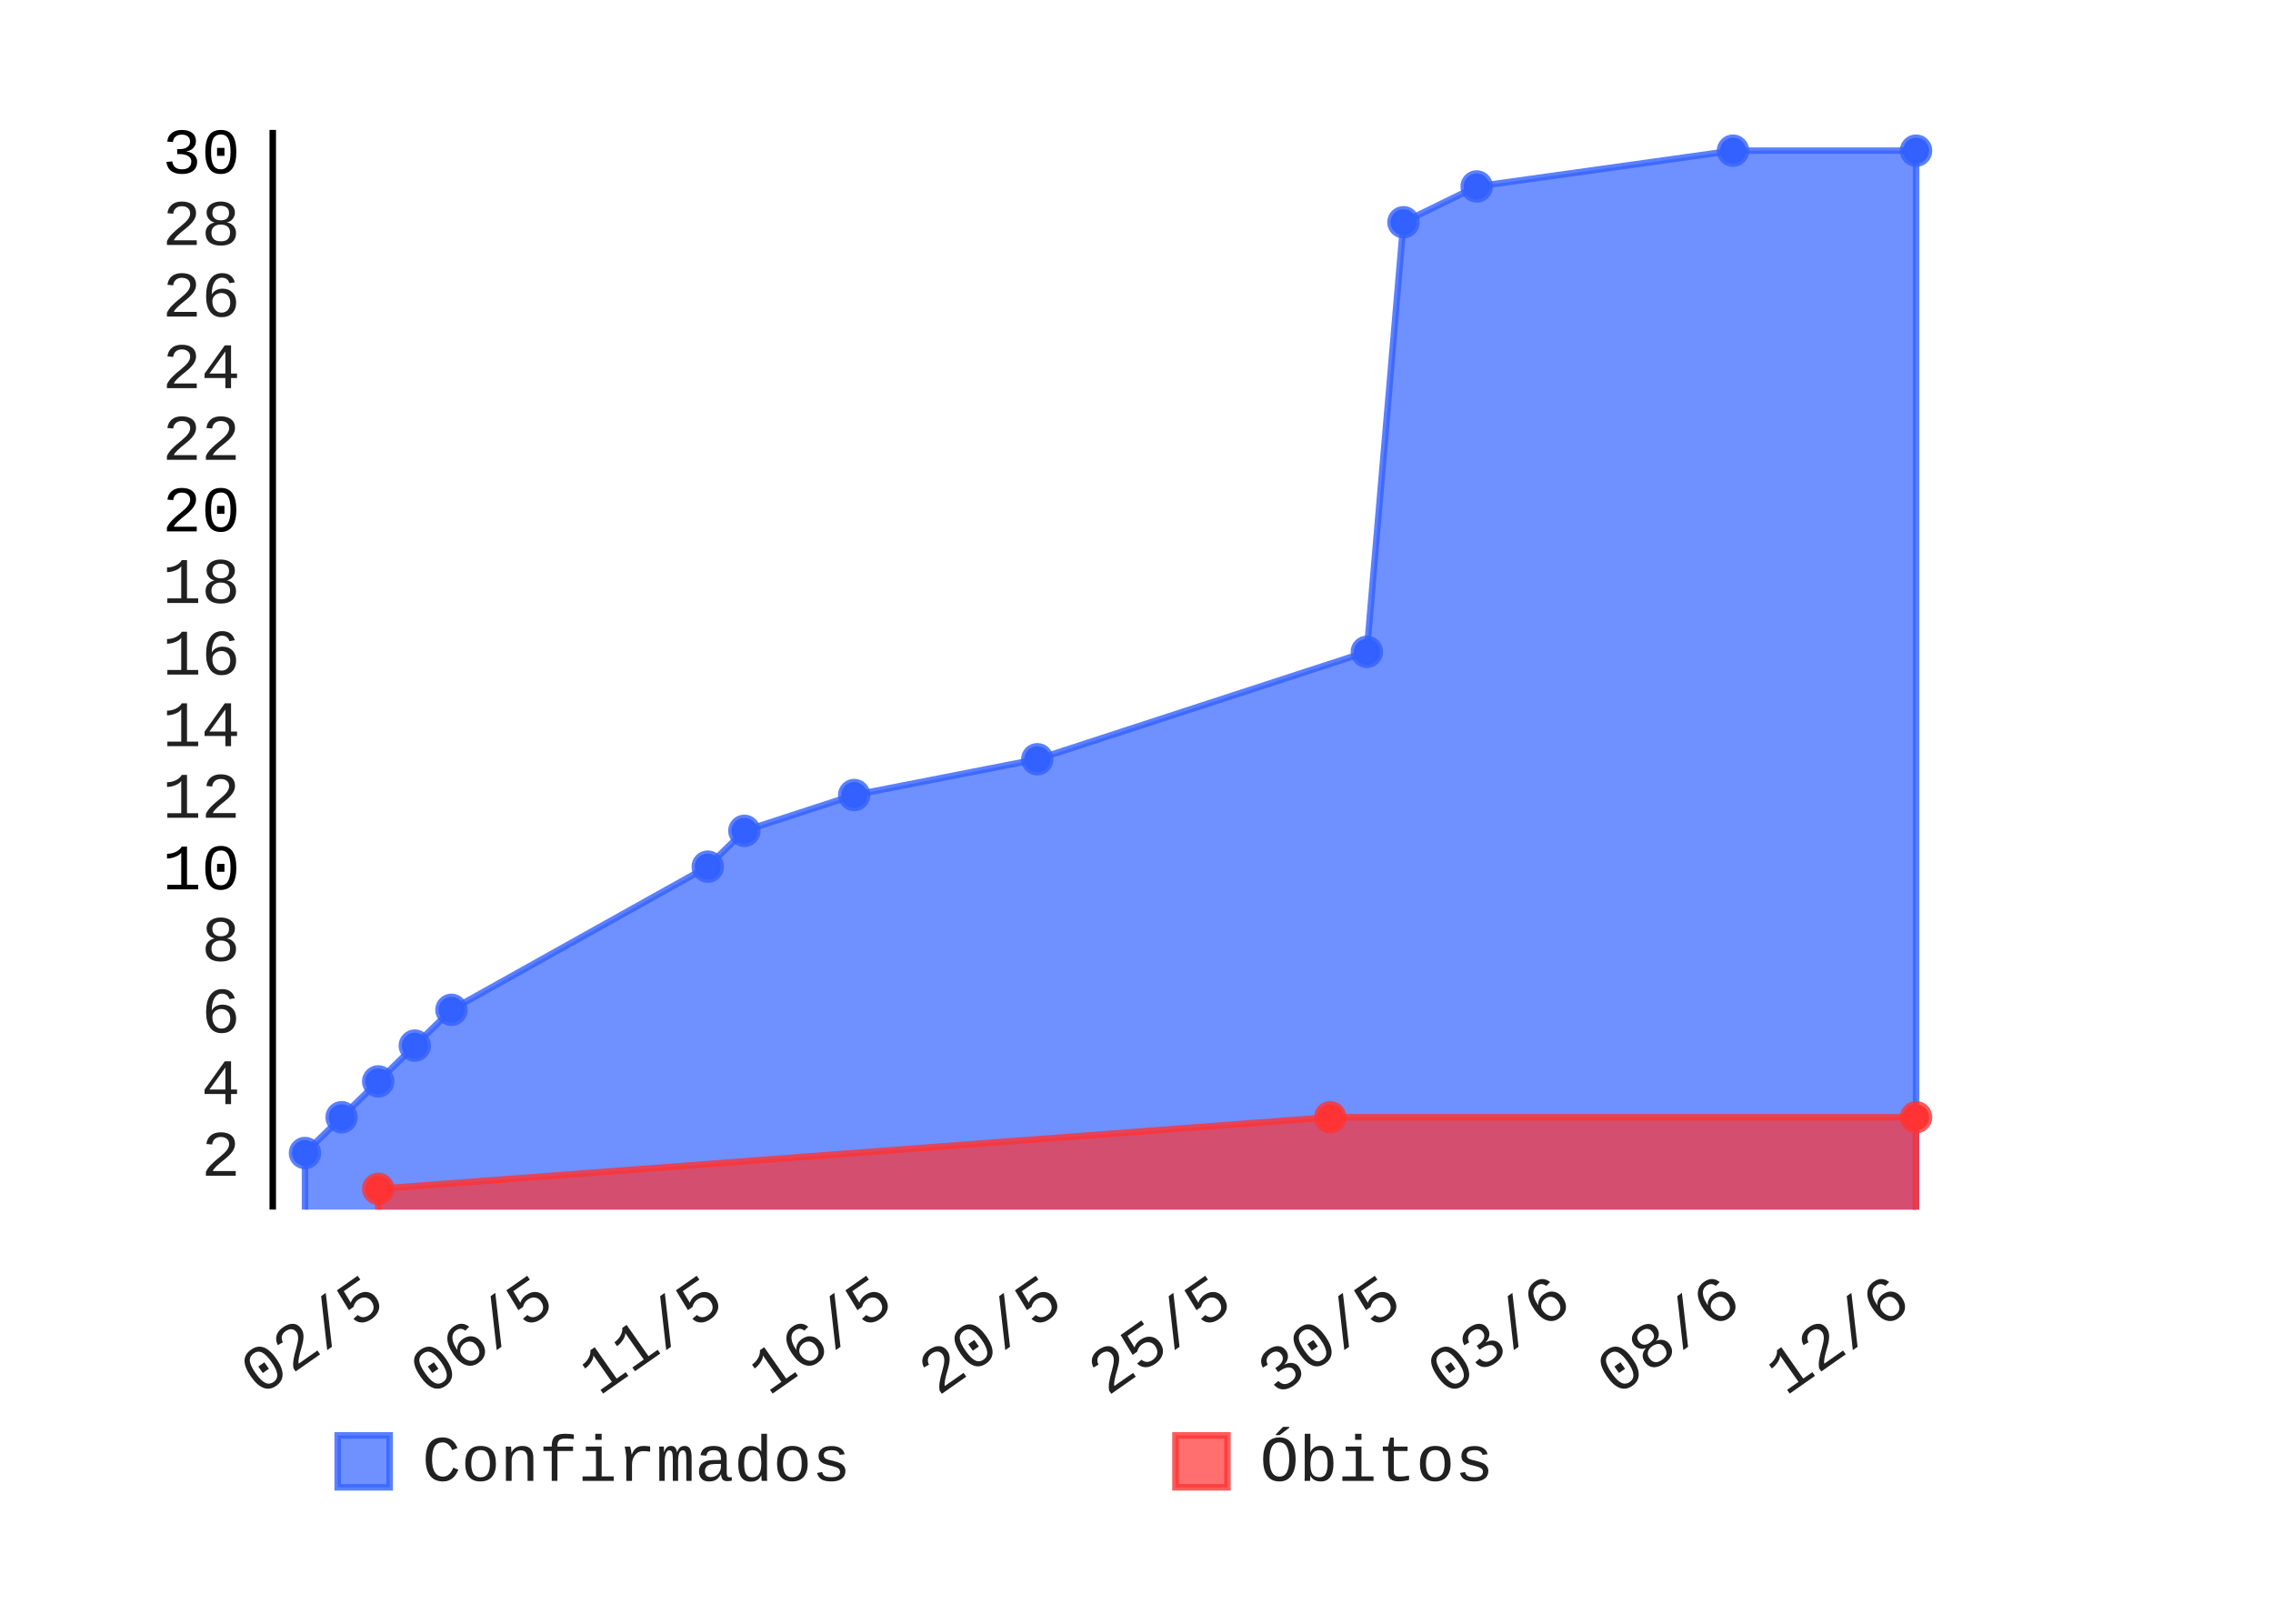
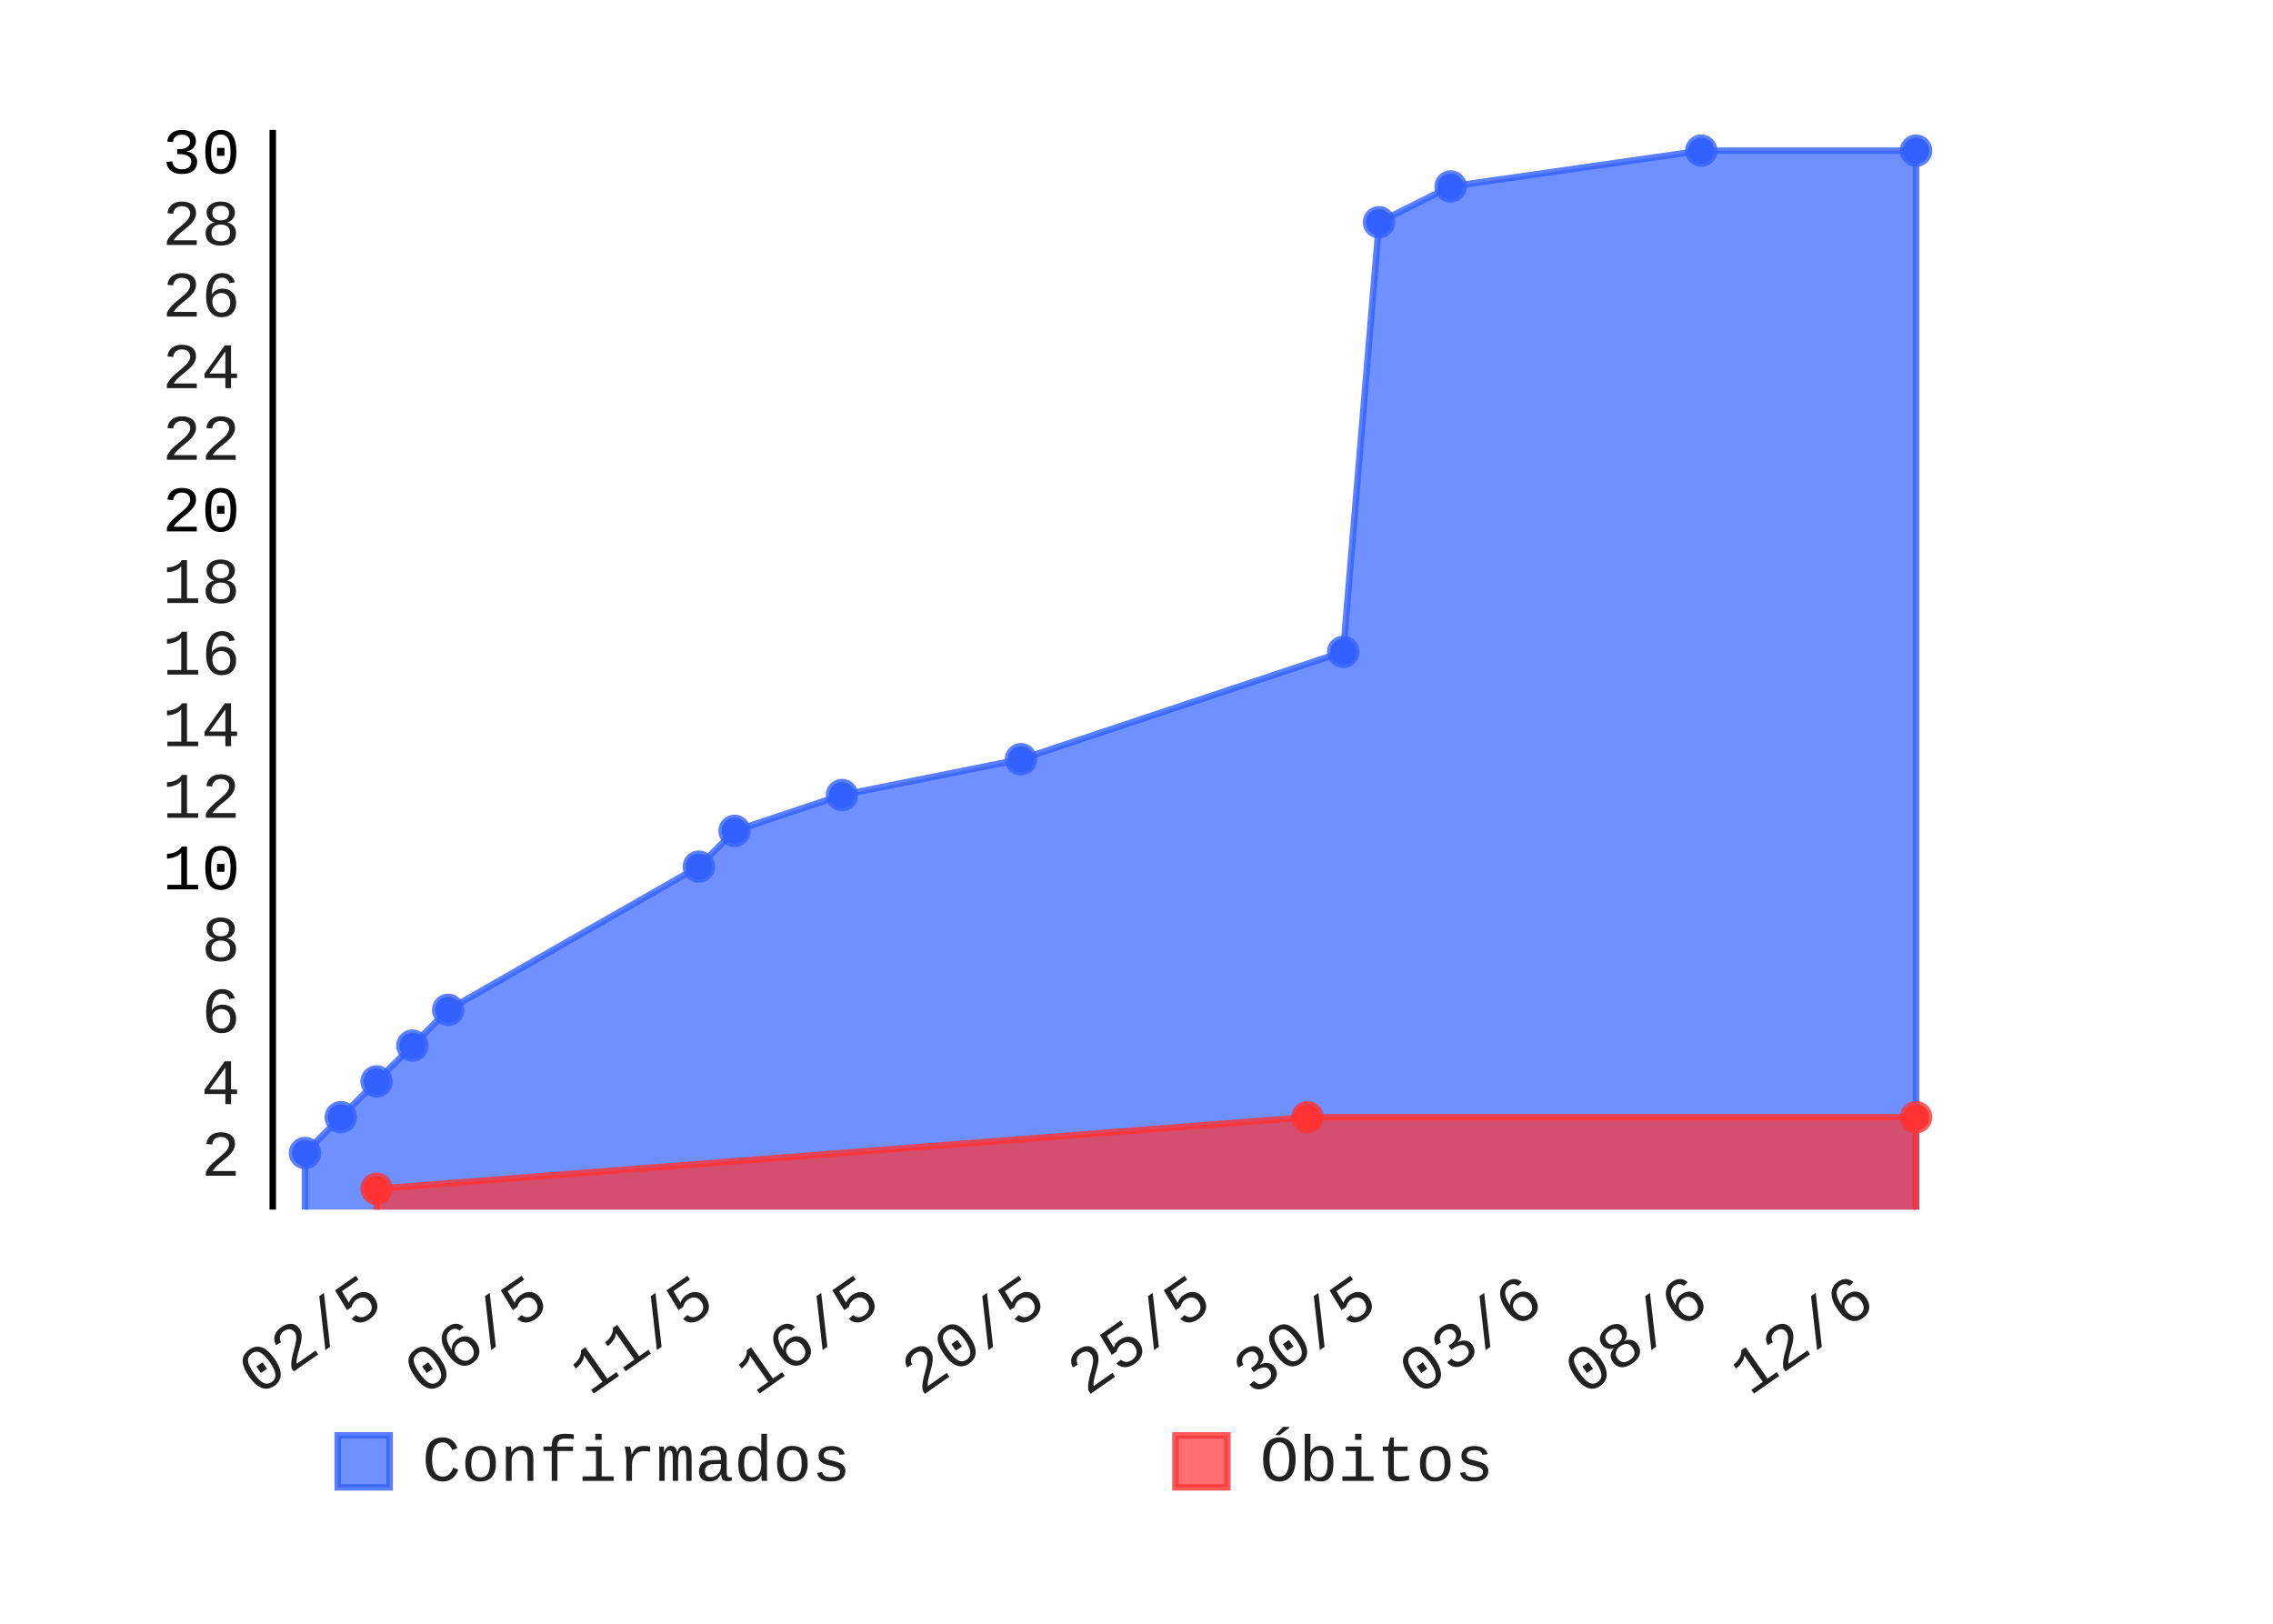
- <svg xmlns="http://www.w3.org/2000/svg" class="pygal-chart" height="250" id="chart-ac19b2b9-aa6d-419f-8274-ddbf52510b7f" viewBox="0 0 350 250" width="350">
+ <svg xmlns="http://www.w3.org/2000/svg" class="pygal-chart" height="250" id="chart-812f8176-7379-41f4-b17e-35c23f652c4c" viewBox="0 0 350 250" width="350">
  <defs>
-     <style type="text/css">#chart-ac19b2b9-aa6d-419f-8274-ddbf52510b7f{-webkit-user-select:none;-webkit-font-smoothing:antialiased;font-family:Consolas,"Liberation Mono",Menlo,Courier,monospace}#chart-ac19b2b9-aa6d-419f-8274-ddbf52510b7f .title{font-family:Consolas,"Liberation Mono",Menlo,Courier,monospace;font-size:8px}#chart-ac19b2b9-aa6d-419f-8274-ddbf52510b7f .legends .legend text{font-family:Consolas,"Liberation Mono",Menlo,Courier,monospace;font-size:10px}#chart-ac19b2b9-aa6d-419f-8274-ddbf52510b7f .axis text{font-family:Consolas,"Liberation Mono",Menlo,Courier,monospace;font-size:10px}#chart-ac19b2b9-aa6d-419f-8274-ddbf52510b7f .axis text.major{font-family:Consolas,"Liberation Mono",Menlo,Courier,monospace;font-size:10px}#chart-ac19b2b9-aa6d-419f-8274-ddbf52510b7f .text-overlay text.value{font-family:Consolas,"Liberation Mono",Menlo,Courier,monospace;font-size:16px}#chart-ac19b2b9-aa6d-419f-8274-ddbf52510b7f .text-overlay text.label{font-family:Consolas,"Liberation Mono",Menlo,Courier,monospace;font-size:10px}#chart-ac19b2b9-aa6d-419f-8274-ddbf52510b7f .tooltip{font-family:Consolas,"Liberation Mono",Menlo,Courier,monospace;font-size:12px}#chart-ac19b2b9-aa6d-419f-8274-ddbf52510b7f text.no_data{font-family:Consolas,"Liberation Mono",Menlo,Courier,monospace;font-size:64px}
- #chart-ac19b2b9-aa6d-419f-8274-ddbf52510b7f{background-color:transparent}#chart-ac19b2b9-aa6d-419f-8274-ddbf52510b7f path,#chart-ac19b2b9-aa6d-419f-8274-ddbf52510b7f line,#chart-ac19b2b9-aa6d-419f-8274-ddbf52510b7f rect,#chart-ac19b2b9-aa6d-419f-8274-ddbf52510b7f circle{-webkit-transition:150ms;-moz-transition:150ms;transition:150ms}#chart-ac19b2b9-aa6d-419f-8274-ddbf52510b7f .graph &gt; .background{fill:transparent}#chart-ac19b2b9-aa6d-419f-8274-ddbf52510b7f .plot &gt; .background{fill:rgba(255,255,255,1)}#chart-ac19b2b9-aa6d-419f-8274-ddbf52510b7f .graph{fill:rgba(0,0,0,.87)}#chart-ac19b2b9-aa6d-419f-8274-ddbf52510b7f text.no_data{fill:rgba(0,0,0,1)}#chart-ac19b2b9-aa6d-419f-8274-ddbf52510b7f .title{fill:rgba(0,0,0,1)}#chart-ac19b2b9-aa6d-419f-8274-ddbf52510b7f .legends .legend text{fill:rgba(0,0,0,.87)}#chart-ac19b2b9-aa6d-419f-8274-ddbf52510b7f .legends .legend:hover text{fill:rgba(0,0,0,1)}#chart-ac19b2b9-aa6d-419f-8274-ddbf52510b7f .axis .line{stroke:rgba(0,0,0,1)}#chart-ac19b2b9-aa6d-419f-8274-ddbf52510b7f .axis .guide.line{stroke:rgba(0,0,0,.54)}#chart-ac19b2b9-aa6d-419f-8274-ddbf52510b7f .axis .major.line{stroke:rgba(0,0,0,.87)}#chart-ac19b2b9-aa6d-419f-8274-ddbf52510b7f .axis text.major{fill:rgba(0,0,0,1)}#chart-ac19b2b9-aa6d-419f-8274-ddbf52510b7f .axis.y .guides:hover .guide.line,#chart-ac19b2b9-aa6d-419f-8274-ddbf52510b7f .line-graph .axis.x .guides:hover .guide.line,#chart-ac19b2b9-aa6d-419f-8274-ddbf52510b7f .stackedline-graph .axis.x .guides:hover .guide.line,#chart-ac19b2b9-aa6d-419f-8274-ddbf52510b7f .xy-graph .axis.x .guides:hover .guide.line{stroke:rgba(0,0,0,1)}#chart-ac19b2b9-aa6d-419f-8274-ddbf52510b7f .axis .guides:hover text{fill:rgba(0,0,0,1)}#chart-ac19b2b9-aa6d-419f-8274-ddbf52510b7f .reactive{fill-opacity:.7;stroke-opacity:.8}#chart-ac19b2b9-aa6d-419f-8274-ddbf52510b7f .ci{stroke:rgba(0,0,0,.87)}#chart-ac19b2b9-aa6d-419f-8274-ddbf52510b7f .reactive.active,#chart-ac19b2b9-aa6d-419f-8274-ddbf52510b7f .active .reactive{fill-opacity:.8;stroke-opacity:.9;stroke-width:4}#chart-ac19b2b9-aa6d-419f-8274-ddbf52510b7f .ci .reactive.active{stroke-width:1.5}#chart-ac19b2b9-aa6d-419f-8274-ddbf52510b7f .series text{fill:rgba(0,0,0,1)}#chart-ac19b2b9-aa6d-419f-8274-ddbf52510b7f .tooltip rect{fill:rgba(255,255,255,1);stroke:rgba(0,0,0,1);-webkit-transition:opacity 150ms;-moz-transition:opacity 150ms;transition:opacity 150ms}#chart-ac19b2b9-aa6d-419f-8274-ddbf52510b7f .tooltip .label{fill:rgba(0,0,0,.87)}#chart-ac19b2b9-aa6d-419f-8274-ddbf52510b7f .tooltip .label{fill:rgba(0,0,0,.87)}#chart-ac19b2b9-aa6d-419f-8274-ddbf52510b7f .tooltip .legend{font-size:.8em;fill:rgba(0,0,0,.54)}#chart-ac19b2b9-aa6d-419f-8274-ddbf52510b7f .tooltip .x_label{font-size:.6em;fill:rgba(0,0,0,1)}#chart-ac19b2b9-aa6d-419f-8274-ddbf52510b7f .tooltip .xlink{font-size:.5em;text-decoration:underline}#chart-ac19b2b9-aa6d-419f-8274-ddbf52510b7f .tooltip .value{font-size:1.5em}#chart-ac19b2b9-aa6d-419f-8274-ddbf52510b7f .bound{font-size:.5em}#chart-ac19b2b9-aa6d-419f-8274-ddbf52510b7f .max-value{font-size:.75em;fill:rgba(0,0,0,.54)}#chart-ac19b2b9-aa6d-419f-8274-ddbf52510b7f .map-element{fill:rgba(255,255,255,1);stroke:rgba(0,0,0,.54) !important}#chart-ac19b2b9-aa6d-419f-8274-ddbf52510b7f .map-element .reactive{fill-opacity:inherit;stroke-opacity:inherit}#chart-ac19b2b9-aa6d-419f-8274-ddbf52510b7f .color-0,#chart-ac19b2b9-aa6d-419f-8274-ddbf52510b7f .color-0 a:visited{stroke:#3361FF;fill:#3361FF}#chart-ac19b2b9-aa6d-419f-8274-ddbf52510b7f .color-1,#chart-ac19b2b9-aa6d-419f-8274-ddbf52510b7f .color-1 a:visited{stroke:#FF3333;fill:#FF3333}#chart-ac19b2b9-aa6d-419f-8274-ddbf52510b7f .text-overlay .color-0 text{fill:black}#chart-ac19b2b9-aa6d-419f-8274-ddbf52510b7f .text-overlay .color-1 text{fill:black}
- #chart-ac19b2b9-aa6d-419f-8274-ddbf52510b7f text.no_data{text-anchor:middle}#chart-ac19b2b9-aa6d-419f-8274-ddbf52510b7f .guide.line{fill:none}#chart-ac19b2b9-aa6d-419f-8274-ddbf52510b7f .centered{text-anchor:middle}#chart-ac19b2b9-aa6d-419f-8274-ddbf52510b7f .title{text-anchor:middle}#chart-ac19b2b9-aa6d-419f-8274-ddbf52510b7f .legends .legend text{fill-opacity:1}#chart-ac19b2b9-aa6d-419f-8274-ddbf52510b7f .axis.x text{text-anchor:middle}#chart-ac19b2b9-aa6d-419f-8274-ddbf52510b7f .axis.x:not(.web) text[transform]{text-anchor:start}#chart-ac19b2b9-aa6d-419f-8274-ddbf52510b7f .axis.x:not(.web) text[transform].backwards{text-anchor:end}#chart-ac19b2b9-aa6d-419f-8274-ddbf52510b7f .axis.y text{text-anchor:end}#chart-ac19b2b9-aa6d-419f-8274-ddbf52510b7f .axis.y text[transform].backwards{text-anchor:start}#chart-ac19b2b9-aa6d-419f-8274-ddbf52510b7f .axis.y2 text{text-anchor:start}#chart-ac19b2b9-aa6d-419f-8274-ddbf52510b7f .axis.y2 text[transform].backwards{text-anchor:end}#chart-ac19b2b9-aa6d-419f-8274-ddbf52510b7f .axis .guide.line{stroke-dasharray:4,4}#chart-ac19b2b9-aa6d-419f-8274-ddbf52510b7f .axis .major.guide.line{stroke-dasharray:6,6}#chart-ac19b2b9-aa6d-419f-8274-ddbf52510b7f .horizontal .axis.y .guide.line,#chart-ac19b2b9-aa6d-419f-8274-ddbf52510b7f .horizontal .axis.y2 .guide.line,#chart-ac19b2b9-aa6d-419f-8274-ddbf52510b7f .vertical .axis.x .guide.line{opacity:0}#chart-ac19b2b9-aa6d-419f-8274-ddbf52510b7f .horizontal .axis.always_show .guide.line,#chart-ac19b2b9-aa6d-419f-8274-ddbf52510b7f .vertical .axis.always_show .guide.line{opacity:1 !important}#chart-ac19b2b9-aa6d-419f-8274-ddbf52510b7f .axis.y .guides:hover .guide.line,#chart-ac19b2b9-aa6d-419f-8274-ddbf52510b7f .axis.y2 .guides:hover .guide.line,#chart-ac19b2b9-aa6d-419f-8274-ddbf52510b7f .axis.x .guides:hover .guide.line{opacity:1}#chart-ac19b2b9-aa6d-419f-8274-ddbf52510b7f .axis .guides:hover text{opacity:1}#chart-ac19b2b9-aa6d-419f-8274-ddbf52510b7f .nofill{fill:none}#chart-ac19b2b9-aa6d-419f-8274-ddbf52510b7f .subtle-fill{fill-opacity:.2}#chart-ac19b2b9-aa6d-419f-8274-ddbf52510b7f .dot{stroke-width:1px;fill-opacity:1}#chart-ac19b2b9-aa6d-419f-8274-ddbf52510b7f .dot.active{stroke-width:5px}#chart-ac19b2b9-aa6d-419f-8274-ddbf52510b7f .dot.negative{fill:transparent}#chart-ac19b2b9-aa6d-419f-8274-ddbf52510b7f text,#chart-ac19b2b9-aa6d-419f-8274-ddbf52510b7f tspan{stroke:none !important}#chart-ac19b2b9-aa6d-419f-8274-ddbf52510b7f .series text.active{opacity:1}#chart-ac19b2b9-aa6d-419f-8274-ddbf52510b7f .tooltip rect{fill-opacity:.95;stroke-width:.5}#chart-ac19b2b9-aa6d-419f-8274-ddbf52510b7f .tooltip text{fill-opacity:1}#chart-ac19b2b9-aa6d-419f-8274-ddbf52510b7f .showable{visibility:hidden}#chart-ac19b2b9-aa6d-419f-8274-ddbf52510b7f .showable.shown{visibility:visible}#chart-ac19b2b9-aa6d-419f-8274-ddbf52510b7f .gauge-background{fill:rgba(229,229,229,1);stroke:none}#chart-ac19b2b9-aa6d-419f-8274-ddbf52510b7f .bg-lines{stroke:transparent;stroke-width:2px}</style>
+     <style type="text/css">#chart-812f8176-7379-41f4-b17e-35c23f652c4c{-webkit-user-select:none;-webkit-font-smoothing:antialiased;font-family:Consolas,"Liberation Mono",Menlo,Courier,monospace}#chart-812f8176-7379-41f4-b17e-35c23f652c4c .title{font-family:Consolas,"Liberation Mono",Menlo,Courier,monospace;font-size:8px}#chart-812f8176-7379-41f4-b17e-35c23f652c4c .legends .legend text{font-family:Consolas,"Liberation Mono",Menlo,Courier,monospace;font-size:10px}#chart-812f8176-7379-41f4-b17e-35c23f652c4c .axis text{font-family:Consolas,"Liberation Mono",Menlo,Courier,monospace;font-size:10px}#chart-812f8176-7379-41f4-b17e-35c23f652c4c .axis text.major{font-family:Consolas,"Liberation Mono",Menlo,Courier,monospace;font-size:10px}#chart-812f8176-7379-41f4-b17e-35c23f652c4c .text-overlay text.value{font-family:Consolas,"Liberation Mono",Menlo,Courier,monospace;font-size:16px}#chart-812f8176-7379-41f4-b17e-35c23f652c4c .text-overlay text.label{font-family:Consolas,"Liberation Mono",Menlo,Courier,monospace;font-size:10px}#chart-812f8176-7379-41f4-b17e-35c23f652c4c .tooltip{font-family:Consolas,"Liberation Mono",Menlo,Courier,monospace;font-size:12px}#chart-812f8176-7379-41f4-b17e-35c23f652c4c text.no_data{font-family:Consolas,"Liberation Mono",Menlo,Courier,monospace;font-size:64px}
+ #chart-812f8176-7379-41f4-b17e-35c23f652c4c{background-color:transparent}#chart-812f8176-7379-41f4-b17e-35c23f652c4c path,#chart-812f8176-7379-41f4-b17e-35c23f652c4c line,#chart-812f8176-7379-41f4-b17e-35c23f652c4c rect,#chart-812f8176-7379-41f4-b17e-35c23f652c4c circle{-webkit-transition:150ms;-moz-transition:150ms;transition:150ms}#chart-812f8176-7379-41f4-b17e-35c23f652c4c .graph &gt; .background{fill:transparent}#chart-812f8176-7379-41f4-b17e-35c23f652c4c .plot &gt; .background{fill:rgba(255,255,255,1)}#chart-812f8176-7379-41f4-b17e-35c23f652c4c .graph{fill:rgba(0,0,0,.87)}#chart-812f8176-7379-41f4-b17e-35c23f652c4c text.no_data{fill:rgba(0,0,0,1)}#chart-812f8176-7379-41f4-b17e-35c23f652c4c .title{fill:rgba(0,0,0,1)}#chart-812f8176-7379-41f4-b17e-35c23f652c4c .legends .legend text{fill:rgba(0,0,0,.87)}#chart-812f8176-7379-41f4-b17e-35c23f652c4c .legends .legend:hover text{fill:rgba(0,0,0,1)}#chart-812f8176-7379-41f4-b17e-35c23f652c4c .axis .line{stroke:rgba(0,0,0,1)}#chart-812f8176-7379-41f4-b17e-35c23f652c4c .axis .guide.line{stroke:rgba(0,0,0,.54)}#chart-812f8176-7379-41f4-b17e-35c23f652c4c .axis .major.line{stroke:rgba(0,0,0,.87)}#chart-812f8176-7379-41f4-b17e-35c23f652c4c .axis text.major{fill:rgba(0,0,0,1)}#chart-812f8176-7379-41f4-b17e-35c23f652c4c .axis.y .guides:hover .guide.line,#chart-812f8176-7379-41f4-b17e-35c23f652c4c .line-graph .axis.x .guides:hover .guide.line,#chart-812f8176-7379-41f4-b17e-35c23f652c4c .stackedline-graph .axis.x .guides:hover .guide.line,#chart-812f8176-7379-41f4-b17e-35c23f652c4c .xy-graph .axis.x .guides:hover .guide.line{stroke:rgba(0,0,0,1)}#chart-812f8176-7379-41f4-b17e-35c23f652c4c .axis .guides:hover text{fill:rgba(0,0,0,1)}#chart-812f8176-7379-41f4-b17e-35c23f652c4c .reactive{fill-opacity:.7;stroke-opacity:.8}#chart-812f8176-7379-41f4-b17e-35c23f652c4c .ci{stroke:rgba(0,0,0,.87)}#chart-812f8176-7379-41f4-b17e-35c23f652c4c .reactive.active,#chart-812f8176-7379-41f4-b17e-35c23f652c4c .active .reactive{fill-opacity:.8;stroke-opacity:.9;stroke-width:4}#chart-812f8176-7379-41f4-b17e-35c23f652c4c .ci .reactive.active{stroke-width:1.5}#chart-812f8176-7379-41f4-b17e-35c23f652c4c .series text{fill:rgba(0,0,0,1)}#chart-812f8176-7379-41f4-b17e-35c23f652c4c .tooltip rect{fill:rgba(255,255,255,1);stroke:rgba(0,0,0,1);-webkit-transition:opacity 150ms;-moz-transition:opacity 150ms;transition:opacity 150ms}#chart-812f8176-7379-41f4-b17e-35c23f652c4c .tooltip .label{fill:rgba(0,0,0,.87)}#chart-812f8176-7379-41f4-b17e-35c23f652c4c .tooltip .label{fill:rgba(0,0,0,.87)}#chart-812f8176-7379-41f4-b17e-35c23f652c4c .tooltip .legend{font-size:.8em;fill:rgba(0,0,0,.54)}#chart-812f8176-7379-41f4-b17e-35c23f652c4c .tooltip .x_label{font-size:.6em;fill:rgba(0,0,0,1)}#chart-812f8176-7379-41f4-b17e-35c23f652c4c .tooltip .xlink{font-size:.5em;text-decoration:underline}#chart-812f8176-7379-41f4-b17e-35c23f652c4c .tooltip .value{font-size:1.5em}#chart-812f8176-7379-41f4-b17e-35c23f652c4c .bound{font-size:.5em}#chart-812f8176-7379-41f4-b17e-35c23f652c4c .max-value{font-size:.75em;fill:rgba(0,0,0,.54)}#chart-812f8176-7379-41f4-b17e-35c23f652c4c .map-element{fill:rgba(255,255,255,1);stroke:rgba(0,0,0,.54) !important}#chart-812f8176-7379-41f4-b17e-35c23f652c4c .map-element .reactive{fill-opacity:inherit;stroke-opacity:inherit}#chart-812f8176-7379-41f4-b17e-35c23f652c4c .color-0,#chart-812f8176-7379-41f4-b17e-35c23f652c4c .color-0 a:visited{stroke:#3361FF;fill:#3361FF}#chart-812f8176-7379-41f4-b17e-35c23f652c4c .color-1,#chart-812f8176-7379-41f4-b17e-35c23f652c4c .color-1 a:visited{stroke:#FF3333;fill:#FF3333}#chart-812f8176-7379-41f4-b17e-35c23f652c4c .text-overlay .color-0 text{fill:black}#chart-812f8176-7379-41f4-b17e-35c23f652c4c .text-overlay .color-1 text{fill:black}
+ #chart-812f8176-7379-41f4-b17e-35c23f652c4c text.no_data{text-anchor:middle}#chart-812f8176-7379-41f4-b17e-35c23f652c4c .guide.line{fill:none}#chart-812f8176-7379-41f4-b17e-35c23f652c4c .centered{text-anchor:middle}#chart-812f8176-7379-41f4-b17e-35c23f652c4c .title{text-anchor:middle}#chart-812f8176-7379-41f4-b17e-35c23f652c4c .legends .legend text{fill-opacity:1}#chart-812f8176-7379-41f4-b17e-35c23f652c4c .axis.x text{text-anchor:middle}#chart-812f8176-7379-41f4-b17e-35c23f652c4c .axis.x:not(.web) text[transform]{text-anchor:start}#chart-812f8176-7379-41f4-b17e-35c23f652c4c .axis.x:not(.web) text[transform].backwards{text-anchor:end}#chart-812f8176-7379-41f4-b17e-35c23f652c4c .axis.y text{text-anchor:end}#chart-812f8176-7379-41f4-b17e-35c23f652c4c .axis.y text[transform].backwards{text-anchor:start}#chart-812f8176-7379-41f4-b17e-35c23f652c4c .axis.y2 text{text-anchor:start}#chart-812f8176-7379-41f4-b17e-35c23f652c4c .axis.y2 text[transform].backwards{text-anchor:end}#chart-812f8176-7379-41f4-b17e-35c23f652c4c .axis .guide.line{stroke-dasharray:4,4}#chart-812f8176-7379-41f4-b17e-35c23f652c4c .axis .major.guide.line{stroke-dasharray:6,6}#chart-812f8176-7379-41f4-b17e-35c23f652c4c .horizontal .axis.y .guide.line,#chart-812f8176-7379-41f4-b17e-35c23f652c4c .horizontal .axis.y2 .guide.line,#chart-812f8176-7379-41f4-b17e-35c23f652c4c .vertical .axis.x .guide.line{opacity:0}#chart-812f8176-7379-41f4-b17e-35c23f652c4c .horizontal .axis.always_show .guide.line,#chart-812f8176-7379-41f4-b17e-35c23f652c4c .vertical .axis.always_show .guide.line{opacity:1 !important}#chart-812f8176-7379-41f4-b17e-35c23f652c4c .axis.y .guides:hover .guide.line,#chart-812f8176-7379-41f4-b17e-35c23f652c4c .axis.y2 .guides:hover .guide.line,#chart-812f8176-7379-41f4-b17e-35c23f652c4c .axis.x .guides:hover .guide.line{opacity:1}#chart-812f8176-7379-41f4-b17e-35c23f652c4c .axis .guides:hover text{opacity:1}#chart-812f8176-7379-41f4-b17e-35c23f652c4c .nofill{fill:none}#chart-812f8176-7379-41f4-b17e-35c23f652c4c .subtle-fill{fill-opacity:.2}#chart-812f8176-7379-41f4-b17e-35c23f652c4c .dot{stroke-width:1px;fill-opacity:1}#chart-812f8176-7379-41f4-b17e-35c23f652c4c .dot.active{stroke-width:5px}#chart-812f8176-7379-41f4-b17e-35c23f652c4c .dot.negative{fill:transparent}#chart-812f8176-7379-41f4-b17e-35c23f652c4c text,#chart-812f8176-7379-41f4-b17e-35c23f652c4c tspan{stroke:none !important}#chart-812f8176-7379-41f4-b17e-35c23f652c4c .series text.active{opacity:1}#chart-812f8176-7379-41f4-b17e-35c23f652c4c .tooltip rect{fill-opacity:.95;stroke-width:.5}#chart-812f8176-7379-41f4-b17e-35c23f652c4c .tooltip text{fill-opacity:1}#chart-812f8176-7379-41f4-b17e-35c23f652c4c .showable{visibility:hidden}#chart-812f8176-7379-41f4-b17e-35c23f652c4c .showable.shown{visibility:visible}#chart-812f8176-7379-41f4-b17e-35c23f652c4c .gauge-background{fill:rgba(229,229,229,1);stroke:none}#chart-812f8176-7379-41f4-b17e-35c23f652c4c .bg-lines{stroke:transparent;stroke-width:2px}</style>
  </defs>
  <g class="graph datetimeline-graph vertical">
    <rect class="background" height="250" width="350" x="0" y="0" />
    <g class="plot" transform="translate(42, 20)">
      <rect class="background" height="166.234" width="258.0" x="0" y="0" />
      <g class="axis y">
        <g class="guides">
          <text class="" x="-5" y="161.026">2</text>
        </g>
        <g class="guides">
          <text class="" x="-5" y="150.002">4</text>
        </g>
        <g class="guides">
          <text class="" x="-5" y="138.979">6</text>
        </g>
        <g class="guides">
          <text class="" x="-5" y="127.955">8</text>
        </g>
        <g class="guides">
          <text class="major" x="-5" y="116.932">10</text>
        </g>
        <g class="guides">
          <text class="" x="-5" y="105.908">12</text>
        </g>
        <g class="guides">
          <text class="" x="-5" y="94.885">14</text>
        </g>
        <g class="guides">
          <text class="" x="-5" y="83.861">16</text>
        </g>
        <g class="guides">
          <text class="" x="-5" y="72.838">18</text>
        </g>
        <g class="guides">
          <text class="major" x="-5" y="61.814">20</text>
        </g>
        <g class="guides">
          <text class="" x="-5" y="50.791">22</text>
        </g>
        <g class="guides">
          <text class="" x="-5" y="39.767">24</text>
        </g>
        <g class="guides">
          <text class="" x="-5" y="28.744">26</text>
        </g>
        <g class="guides">
          <text class="" x="-5" y="17.72">28</text>
        </g>
        <g class="guides">
          <text class="major" x="-5" y="6.697">30</text>
        </g>
      </g>
      <g class="axis x">
        <path class="line" d="M0 0 v166.234" />
        <g class="guides">
-           <path class="guide line" d="M17.699 0 v166.234" />
-           <text class="backwards" transform="rotate(325 17.69949 181.2342)" x="17.699" y="181.234">02/5</text>
+           <path class="guide line" d="M17.416 0 v166.234" />
+           <text class="backwards" transform="rotate(325 17.41643 181.2342)" x="17.416" y="181.234">02/5</text>
        </g>
        <g class="guides">
-           <path class="guide line" d="M43.802 0 v166.234" />
-           <text class="backwards" transform="rotate(325 43.80186 181.2342)" x="43.802" y="181.234">06/5</text>
+           <path class="guide line" d="M42.939 0 v166.234" />
+           <text class="backwards" transform="rotate(325 42.93875 181.2342)" x="42.939" y="181.234">06/5</text>
        </g>
        <g class="guides">
-           <path class="guide line" d="M69.904 0 v166.234" />
-           <text class="backwards" transform="rotate(325 69.90423 181.2342)" x="69.904" y="181.234">11/5</text>
+           <path class="guide line" d="M68.461 0 v166.234" />
+           <text class="backwards" transform="rotate(325 68.46106 181.2342)" x="68.461" y="181.234">11/5</text>
        </g>
        <g class="guides">
-           <path class="guide line" d="M96.007 0 v166.234" />
-           <text class="backwards" transform="rotate(325 96.0066 181.2342)" x="96.007" y="181.234">16/5</text>
+           <path class="guide line" d="M93.983 0 v166.234" />
+           <text class="backwards" transform="rotate(325 93.98338 181.2342)" x="93.983" y="181.234">16/5</text>
        </g>
        <g class="guides">
-           <path class="guide line" d="M122.109 0 v166.234" />
-           <text class="backwards" transform="rotate(325 122.109 181.2342)" x="122.109" y="181.234">20/5</text>
+           <path class="guide line" d="M119.506 0 v166.234" />
+           <text class="backwards" transform="rotate(325 119.5057 181.2342)" x="119.506" y="181.234">20/5</text>
        </g>
        <g class="guides">
-           <path class="guide line" d="M148.211 0 v166.234" />
-           <text class="backwards" transform="rotate(325 148.2113 181.2342)" x="148.211" y="181.234">25/5</text>
+           <path class="guide line" d="M145.028 0 v166.234" />
+           <text class="backwards" transform="rotate(325 145.028 181.2342)" x="145.028" y="181.234">25/5</text>
        </g>
        <g class="guides">
-           <path class="guide line" d="M174.314 0 v166.234" />
-           <text class="backwards" transform="rotate(325 174.3137 181.2342)" x="174.314" y="181.234">30/5</text>
+           <path class="guide line" d="M170.55 0 v166.234" />
+           <text class="backwards" transform="rotate(325 170.5503 181.2342)" x="170.55" y="181.234">30/5</text>
        </g>
        <g class="guides">
-           <path class="guide line" d="M200.416 0 v166.234" />
-           <text class="backwards" transform="rotate(325 200.4161 181.2342)" x="200.416" y="181.234">03/6</text>
+           <path class="guide line" d="M196.073 0 v166.234" />
+           <text class="backwards" transform="rotate(325 196.0727 181.2342)" x="196.073" y="181.234">03/6</text>
        </g>
        <g class="guides">
-           <path class="guide line" d="M226.518 0 v166.234" />
-           <text class="backwards" transform="rotate(325 226.5185 181.2342)" x="226.518" y="181.234">08/6</text>
+           <path class="guide line" d="M221.595 0 v166.234" />
+           <text class="backwards" transform="rotate(325 221.595 181.2342)" x="221.595" y="181.234">08/6</text>
        </g>
        <g class="guides">
-           <path class="guide line" d="M252.621 0 v166.234" />
-           <text class="backwards" transform="rotate(325 252.6208 181.2342)" x="252.621" y="181.234">12/6</text>
+           <path class="guide line" d="M247.117 0 v166.234" />
+           <text class="backwards" transform="rotate(325 247.1173 181.2342)" x="247.117" y="181.234">12/6</text>
        </g>
      </g>
      <g class="series serie-0 color-0">
-         <path class="line reactive" d="M4.962 166.234 L4.962 157.526 10.6 152.014 16.238 146.502 21.876 140.99 27.514 135.479 66.981 113.432 72.619 107.92 89.533 102.408 117.724 96.896 168.467 80.361 174.105 14.22 185.381 8.709 224.848 3.197 253.038 3.197 253.038 166.234" />
+         <path class="line reactive" d="M4.962 166.234 L4.962 157.526 10.474 152.014 15.987 146.502 21.5 140.99 27.013 135.479 65.603 113.432 71.115 107.92 87.654 102.408 115.218 96.896 164.833 80.361 170.346 14.22 181.372 8.709 219.962 3.197 253.038 3.197 253.038 166.234" />
      </g>
      <g class="series serie-1 color-1">
-         <path class="line reactive" d="M16.238 166.234 L16.238 163.037 162.829 152.014 253.038 152.014 253.038 166.234" />
+         <path class="line reactive" d="M15.987 166.234 L15.987 163.037 159.321 152.014 253.038 152.014 253.038 166.234" />
      </g>
    </g>
    <g class="titles" />
    <g class="plot overlay" transform="translate(42, 20)">
      <g class="series serie-0 color-0">
        <g class="dots">
          <circle class="dot reactive tooltip-trigger" cx="4.962" cy="157.526" r="2" />
        </g>
        <g class="dots">
-           <circle class="dot reactive tooltip-trigger" cx="10.6" cy="152.014" r="2" />
+           <circle class="dot reactive tooltip-trigger" cx="10.474" cy="152.014" r="2" />
        </g>
        <g class="dots">
-           <circle class="dot reactive tooltip-trigger" cx="16.238" cy="146.502" r="2" />
+           <circle class="dot reactive tooltip-trigger" cx="15.987" cy="146.502" r="2" />
        </g>
        <g class="dots">
-           <circle class="dot reactive tooltip-trigger" cx="21.876" cy="140.99" r="2" />
+           <circle class="dot reactive tooltip-trigger" cx="21.5" cy="140.99" r="2" />
        </g>
        <g class="dots">
-           <circle class="dot reactive tooltip-trigger" cx="27.514" cy="135.479" r="2" />
+           <circle class="dot reactive tooltip-trigger" cx="27.013" cy="135.479" r="2" />
        </g>
        <g class="dots">
-           <circle class="dot reactive tooltip-trigger" cx="66.981" cy="113.432" r="2" />
+           <circle class="dot reactive tooltip-trigger" cx="65.603" cy="113.432" r="2" />
        </g>
        <g class="dots">
-           <circle class="dot reactive tooltip-trigger" cx="72.619" cy="107.92" r="2" />
+           <circle class="dot reactive tooltip-trigger" cx="71.115" cy="107.92" r="2" />
        </g>
        <g class="dots">
-           <circle class="dot reactive tooltip-trigger" cx="89.533" cy="102.408" r="2" />
+           <circle class="dot reactive tooltip-trigger" cx="87.654" cy="102.408" r="2" />
        </g>
        <g class="dots">
-           <circle class="dot reactive tooltip-trigger" cx="117.724" cy="96.896" r="2" />
+           <circle class="dot reactive tooltip-trigger" cx="115.218" cy="96.896" r="2" />
        </g>
        <g class="dots">
-           <circle class="dot reactive tooltip-trigger" cx="168.467" cy="80.361" r="2" />
+           <circle class="dot reactive tooltip-trigger" cx="164.833" cy="80.361" r="2" />
        </g>
        <g class="dots">
-           <circle class="dot reactive tooltip-trigger" cx="174.105" cy="14.22" r="2" />
+           <circle class="dot reactive tooltip-trigger" cx="170.346" cy="14.22" r="2" />
        </g>
        <g class="dots">
-           <circle class="dot reactive tooltip-trigger" cx="185.381" cy="8.709" r="2" />
+           <circle class="dot reactive tooltip-trigger" cx="181.372" cy="8.709" r="2" />
        </g>
        <g class="dots">
-           <circle class="dot reactive tooltip-trigger" cx="224.848" cy="3.197" r="2" />
+           <circle class="dot reactive tooltip-trigger" cx="219.962" cy="3.197" r="2" />
        </g>
        <g class="dots">
          <circle class="dot reactive tooltip-trigger" cx="253.038" cy="3.197" r="2" />
        </g>
      </g>
      <g class="series serie-1 color-1">
        <g class="dots">
-           <circle class="dot reactive tooltip-trigger" cx="16.238" cy="163.037" r="2" />
+           <circle class="dot reactive tooltip-trigger" cx="15.987" cy="163.037" r="2" />
        </g>
        <g class="dots">
-           <circle class="dot reactive tooltip-trigger" cx="162.829" cy="152.014" r="2" />
+           <circle class="dot reactive tooltip-trigger" cx="159.321" cy="152.014" r="2" />
        </g>
        <g class="dots">
          <circle class="dot reactive tooltip-trigger" cx="253.038" cy="152.014" r="2" />
        </g>
      </g>
    </g>
    <g class="plot text-overlay" transform="translate(42, 20)">
      <g class="series serie-0 color-0" />
      <g class="series serie-1 color-1" />
    </g>
    <g class="plot tooltip-overlay" transform="translate(42, 20)">
      <g class="tooltip" style="opacity: 0" transform="translate(0 0)">
        <rect class="tooltip-box" height="0" rx="10" ry="10" width="0" />
        <g class="text" />
      </g>
    </g>
    <g class="legends" transform="translate(52, 220)">
      <g class="legend reactive activate-serie" id="activate-serie-0">
        <rect class="color-0 reactive" height="8" width="8" x="0.0" y="1.0" />
        <text x="13.0" y="8.0">Confirmados</text>
      </g>
      <g class="legend reactive activate-serie" id="activate-serie-1">
        <rect class="color-1 reactive" height="8" width="8" x="129.0" y="1.0" />
        <text x="142.0" y="8.0">Óbitos</text>
      </g>
    </g>
  </g>
</svg>
